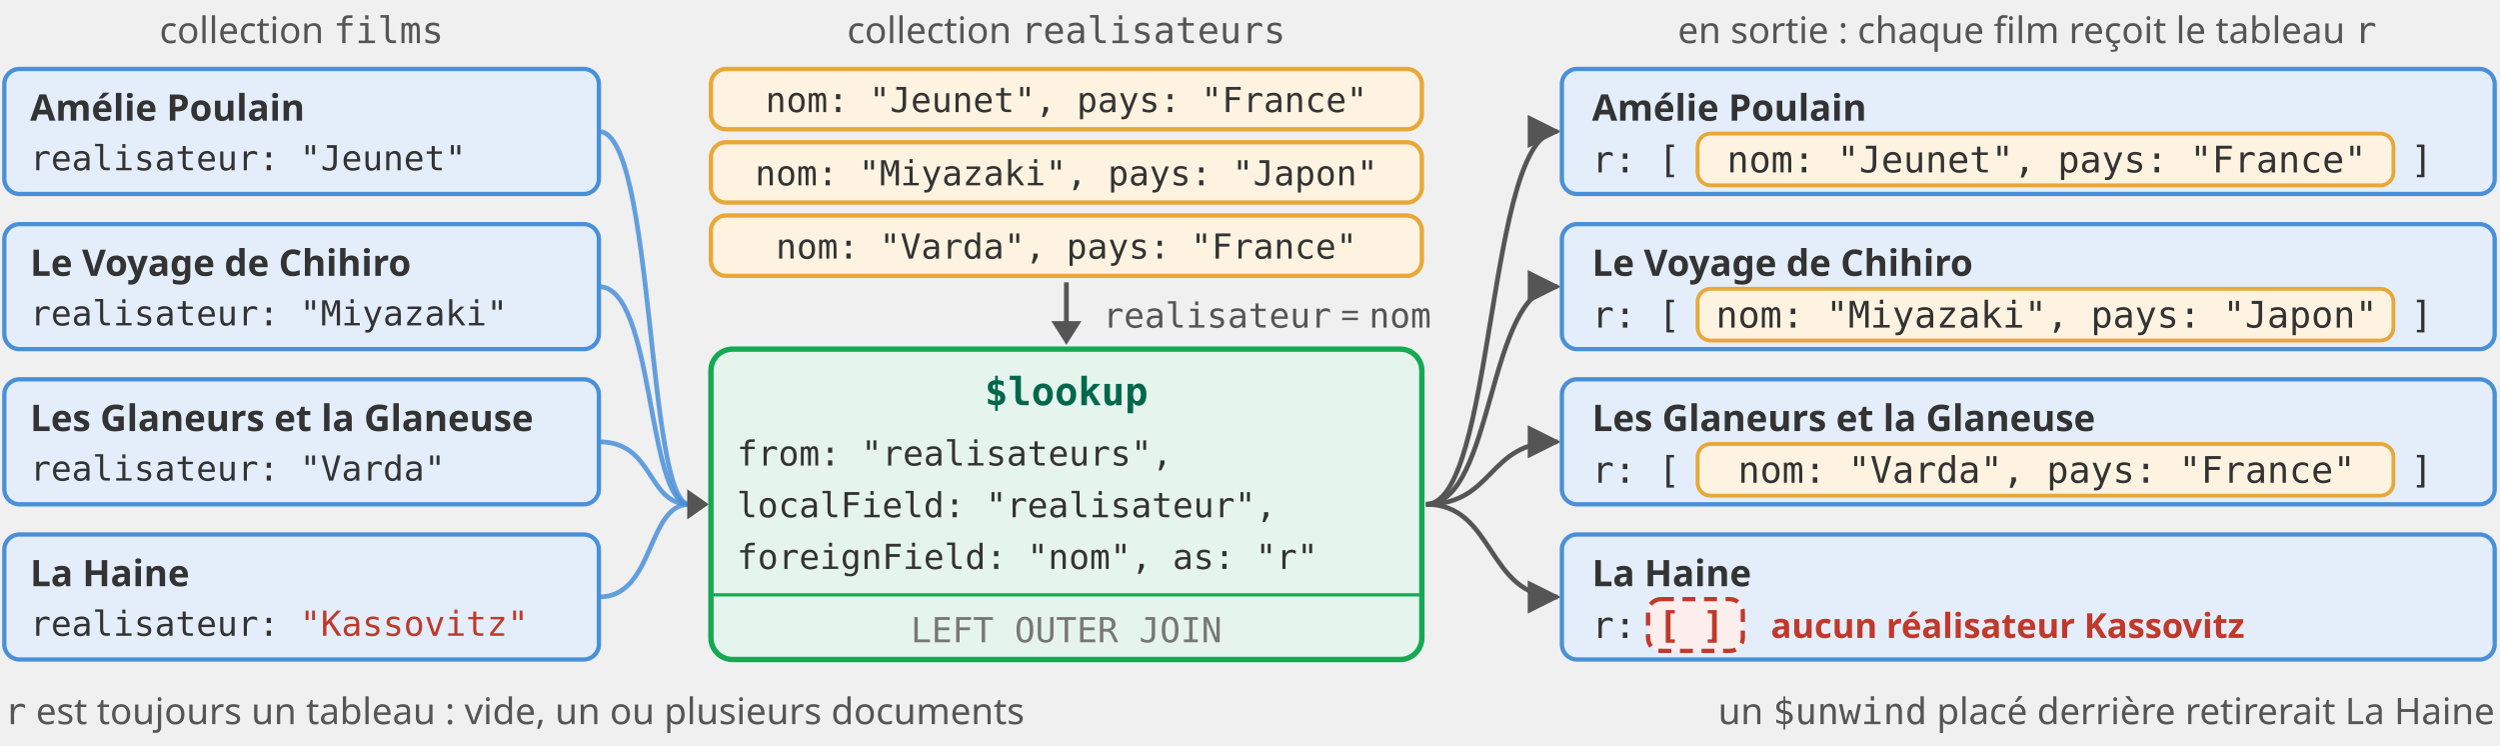
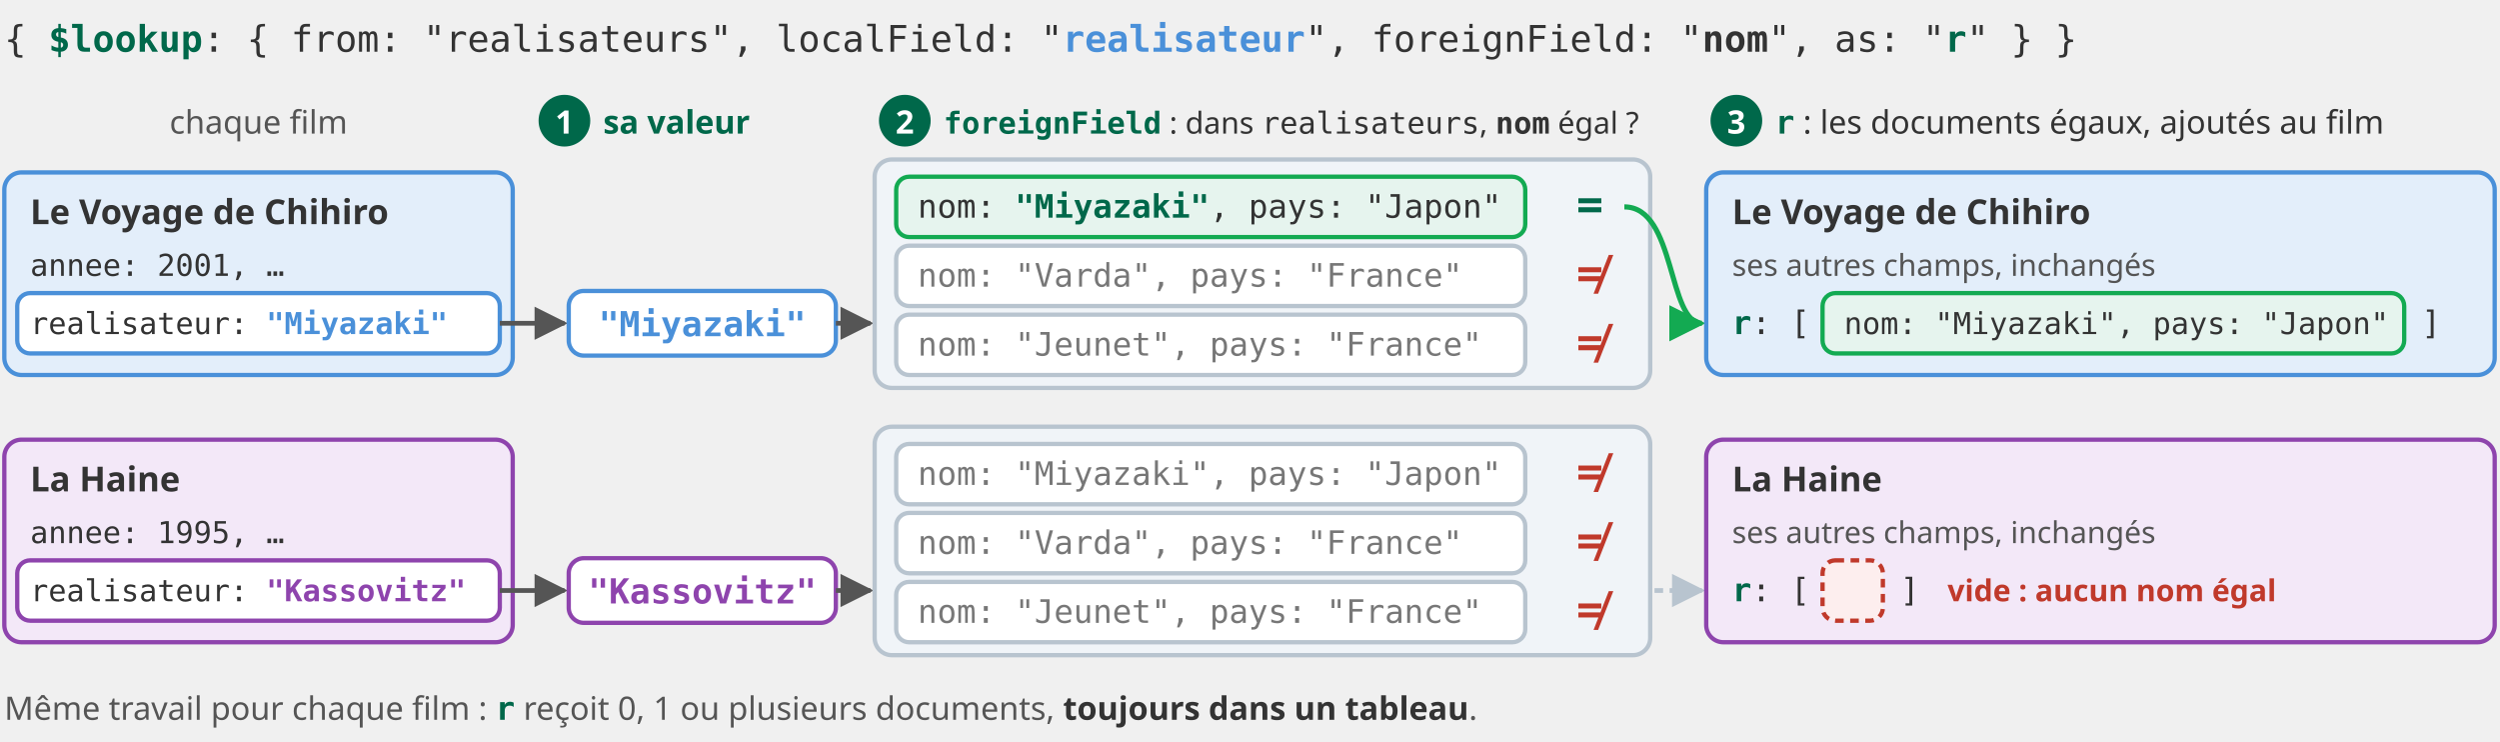
- <svg xmlns="http://www.w3.org/2000/svg" viewBox="0 0 1160 346" font-family="sans-serif" role="img" aria-labelledby="t">
+ <svg xmlns="http://www.w3.org/2000/svg" viewBox="0 0 1160 344" font-family="sans-serif" role="img" aria-labelledby="t">
  <defs>
    <marker id="fl" viewBox="0 0 10 10" refX="9" refY="5" markerWidth="7" markerHeight="7" orient="auto">
      <path d="M0,0 L10,5 L0,10 z" fill="#555" />
    </marker>
+     <marker id="flv" viewBox="0 0 10 10" refX="9" refY="5" markerWidth="7" markerHeight="7" orient="auto">
+       <path d="M0,0 L10,5 L0,10 z" fill="#13aa52" />
+     </marker>
+     <marker id="flg" viewBox="0 0 10 10" refX="9" refY="5" markerWidth="7" markerHeight="7" orient="auto">
+       <path d="M0,0 L10,5 L0,10 z" fill="#b8c4cf" />
+     </marker>
  </defs>
-   <g font-size="17" fill="#555" text-anchor="middle">
-     <text x="140" y="20">collection <tspan font-family="monospace">films</tspan>
-     </text>
-     <text x="495" y="20">collection <tspan font-family="monospace">realisateurs</tspan>
-     </text>
-     <text x="941" y="20">en sortie : chaque film reçoit le tableau <tspan font-family="monospace">r</tspan>
-     </text>
-   </g>
-   <g fill="none" stroke="#4a90d9" stroke-width="2.2" stroke-opacity="0.85">
-     <path d="M278,61 C304,61 300,234 320,234" />
-     <path d="M278,133 C304,133 300,234 320,234" />
-     <path d="M278,205 C304,205 300,234 320,234" />
-     <path d="M278,277 C304,277 300,234 320,234" />
-   </g>
-   <path d="M319,227 L329,234 L319,241 z" fill="#555" />
-   <g font-size="17" fill="#333">
-     <rect x="2" y="32" width="276" height="58" rx="7" fill="#e3eefa" stroke="#4a90d9" stroke-width="2" />
-     <text x="14" y="56" font-weight="bold">Amélie Poulain</text>
-     <text x="14" y="79" font-family="monospace" font-size="16">realisateur: "Jeunet"</text>
-     <rect x="2" y="104" width="276" height="58" rx="7" fill="#e3eefa" stroke="#4a90d9" stroke-width="2" />
-     <text x="14" y="128" font-weight="bold">Le Voyage de Chihiro</text>
-     <text x="14" y="151" font-family="monospace" font-size="16">realisateur: "Miyazaki"</text>
-     <rect x="2" y="176" width="276" height="58" rx="7" fill="#e3eefa" stroke="#4a90d9" stroke-width="2" />
-     <text x="14" y="200" font-weight="bold">Les Glaneurs et la Glaneuse</text>
-     <text x="14" y="223" font-family="monospace" font-size="16">realisateur: "Varda"</text>
-     <rect x="2" y="248" width="276" height="58" rx="7" fill="#e3eefa" stroke="#4a90d9" stroke-width="2" />
-     <text x="14" y="272" font-weight="bold">La Haine</text>
-     <text x="14" y="295" font-family="monospace" font-size="16">realisateur: <tspan fill="#c0392b">"Kassovitz"</tspan>
-     </text>
-   </g>
-   <g font-family="monospace" font-size="16" fill="#333" text-anchor="middle">
-     <rect x="330" y="32" width="330" height="28" rx="7" fill="#fdf3e0" stroke="#e8a838" stroke-width="2" />
-     <text x="495" y="52">nom: "Jeunet", pays: "France"</text>
-     <rect x="330" y="66" width="330" height="28" rx="7" fill="#fdf3e0" stroke="#e8a838" stroke-width="2" />
-     <text x="495" y="86">nom: "Miyazaki", pays: "Japon"</text>
-     <rect x="330" y="100" width="330" height="28" rx="7" fill="#fdf3e0" stroke="#e8a838" stroke-width="2" />
-     <text x="495" y="120">nom: "Varda", pays: "France"</text>
-   </g>
-   <line x1="495" y1="131" x2="495" y2="150" stroke="#555" stroke-width="2.2" />
-   <path d="M488,149 L495,160 L502,149 z" fill="#555" />
-   <text x="512" y="152" font-size="16" fill="#555">
-     <tspan font-family="monospace">realisateur</tspan> = <tspan font-family="monospace">nom</tspan>
+   <text x="2" y="24" font-family="monospace" font-size="17" fill="#333">{ <tspan fill="#00684a" font-weight="bold">$lookup</tspan>: { from: "realisateurs", localField: "<tspan fill="#4a90d9" font-weight="bold">realisateur</tspan>", foreignField: "<tspan font-weight="bold">nom</tspan>", as: "<tspan fill="#00684a" font-weight="bold">r</tspan>" } }</text>
+   <text x="120" y="62" font-size="15" fill="#555" text-anchor="middle">chaque film</text>
+   <circle cx="262" cy="56" r="12" fill="#00684a" />
+   <text x="262" y="62" font-size="15" font-weight="bold" fill="#ffffff" text-anchor="middle">1</text>
+   <text x="280" y="62" font-size="15" font-weight="bold" fill="#00684a">sa valeur</text>
+   <circle cx="420" cy="56" r="12" fill="#00684a" />
+   <text x="420" y="62" font-size="15" font-weight="bold" fill="#ffffff" text-anchor="middle">2</text>
+   <text x="438" y="62" font-size="14" fill="#333">
+     <tspan font-family="monospace" font-weight="bold" fill="#00684a">foreignField</tspan> : dans <tspan font-family="monospace">realisateurs</tspan>, <tspan font-family="monospace" font-weight="bold">nom</tspan> égal ?</text>
+   <circle cx="806" cy="56" r="12" fill="#00684a" />
+   <text x="806" y="62" font-size="15" font-weight="bold" fill="#ffffff" text-anchor="middle">3</text>
+   <text x="824" y="62" font-size="15" fill="#333">
+     <tspan font-family="monospace" font-weight="bold" fill="#00684a">r</tspan> : les documents égaux, ajoutés au film</text>
+   <rect x="2" y="80" width="236" height="94" rx="8" fill="#e3eefa" stroke="#4a90d9" stroke-width="2" />
+   <text x="14" y="104" font-size="16" font-weight="bold" fill="#333">Le Voyage de Chihiro</text>
+   <text x="14" y="128" font-family="monospace" font-size="14" fill="#333">annee: 2001, …</text>
+   <rect x="8" y="136" width="224" height="28" rx="6" fill="#ffffff" stroke="#4a90d9" stroke-width="2" />
+   <text x="14" y="155" font-family="monospace" font-size="14" fill="#333">realisateur: <tspan fill="#4a90d9" font-weight="bold">"Miyazaki"</tspan>
  </text>
-   <rect x="330" y="162" width="330" height="144" rx="10" fill="#e6f4ee" stroke="#13aa52" stroke-width="2.5" />
-   <text x="495" y="188" font-family="monospace" font-size="18" font-weight="bold" fill="#00684a" text-anchor="middle">$lookup</text>
-   <g font-family="monospace" font-size="16" fill="#333">
-     <text x="342" y="216">from: "realisateurs",</text>
-     <text x="342" y="240">localField: "realisateur",</text>
-     <text x="342" y="264">foreignField: "nom", as: "r"</text>
-   </g>
-   <line x1="330" y1="276" x2="660" y2="276" stroke="#13aa52" stroke-width="1.5" />
-   <text x="495" y="298" font-family="monospace" font-size="16" fill="#777" text-anchor="middle">LEFT OUTER JOIN</text>
-   <g fill="none" stroke="#555" stroke-width="2.2" marker-end="url(#fl)">
-     <path d="M662,234 C694,234 690,61 723,61" />
-     <path d="M662,234 C694,234 690,133 723,133" />
-     <path d="M662,234 C694,234 690,205 723,205" />
-     <path d="M662,234 C694,234 690,277 723,277" />
-   </g>
-   <g font-size="17" fill="#333">
-     <rect x="725" y="32" width="433" height="58" rx="7" fill="#e3eefa" stroke="#4a90d9" stroke-width="2" />
-     <text x="739" y="56" font-weight="bold">Amélie Poulain</text>
-     <rect x="788" y="62" width="323" height="24" rx="6" fill="#fdf3e0" stroke="#e8a838" stroke-width="1.8" />
-     <text x="739" y="80" font-family="monospace">r: [</text>
-     <text x="950" y="80" font-family="monospace" text-anchor="middle">nom: "Jeunet", pays: "France"</text>
-     <text x="1119" y="80" font-family="monospace">]</text>
-     <rect x="725" y="104" width="433" height="58" rx="7" fill="#e3eefa" stroke="#4a90d9" stroke-width="2" />
-     <text x="739" y="128" font-weight="bold">Le Voyage de Chihiro</text>
-     <rect x="788" y="134" width="323" height="24" rx="6" fill="#fdf3e0" stroke="#e8a838" stroke-width="1.8" />
-     <text x="739" y="152" font-family="monospace">r: [</text>
-     <text x="950" y="152" font-family="monospace" text-anchor="middle">nom: "Miyazaki", pays: "Japon"</text>
-     <text x="1119" y="152" font-family="monospace">]</text>
-     <rect x="725" y="176" width="433" height="58" rx="7" fill="#e3eefa" stroke="#4a90d9" stroke-width="2" />
-     <text x="739" y="200" font-weight="bold">Les Glaneurs et la Glaneuse</text>
-     <rect x="788" y="206" width="323" height="24" rx="6" fill="#fdf3e0" stroke="#e8a838" stroke-width="1.8" />
-     <text x="739" y="224" font-family="monospace">r: [</text>
-     <text x="950" y="224" font-family="monospace" text-anchor="middle">nom: "Varda", pays: "France"</text>
-     <text x="1119" y="224" font-family="monospace">]</text>
-     <rect x="725" y="248" width="433" height="58" rx="7" fill="#e3eefa" stroke="#4a90d9" stroke-width="2" />
-     <text x="739" y="272" font-weight="bold">La Haine</text>
-     <rect x="765" y="278" width="44" height="24" rx="6" fill="#fdeeee" stroke="#c0392b" stroke-width="2" stroke-dasharray="6 4" />
-     <text x="739" y="296" font-family="monospace">r: <tspan fill="#c0392b" font-weight="bold">[ ]</tspan>
-     </text>
-     <text x="822" y="296" font-size="16" font-weight="bold" fill="#c0392b">aucun réalisateur Kassovitz</text>
-   </g>
-   <text x="2" y="336" font-size="17" fill="#555">
-     <tspan font-family="monospace">r</tspan> est toujours un tableau : vide, un ou plusieurs documents</text>
-   <text x="1158" y="336" font-size="17" fill="#555" text-anchor="end">un <tspan font-family="monospace">$unwind</tspan> placé derrière retirerait La Haine</text>
+   <line x1="232" y1="150" x2="262" y2="150" stroke="#555" stroke-width="2.2" marker-end="url(#fl)" />
+   <rect x="264" y="135" width="124" height="30" rx="7" fill="#ffffff" stroke="#4a90d9" stroke-width="2" />
+   <text x="326" y="156" font-family="monospace" font-size="16" font-weight="bold" fill="#4a90d9" text-anchor="middle">"Miyazaki"</text>
+   <line x1="388" y1="150" x2="404" y2="150" stroke="#555" stroke-width="2.2" marker-end="url(#fl)" />
+   <rect x="406" y="74" width="360" height="106" rx="8" fill="#f0f4f8" stroke="#b8c4cf" stroke-width="2" />
+   <rect x="416" y="82" width="292" height="28" rx="6" fill="#e6f4ee" stroke="#13aa52" stroke-width="2" />
+   <text x="426" y="101" font-family="monospace" font-size="15" fill="#333">nom: <tspan font-weight="bold" fill="#00684a">"Miyazaki"</tspan>, pays: "Japon"</text>
+   <text x="738" y="103" font-size="22" font-weight="bold" fill="#00684a" text-anchor="middle">=</text>
+   <rect x="416" y="114" width="292" height="28" rx="6" fill="#ffffff" stroke="#b8c4cf" stroke-width="2" />
+   <text x="426" y="133" font-family="monospace" font-size="15" fill="#777">nom: "Varda", pays: "France"</text>
+   <text x="738" y="135" font-size="22" font-weight="bold" fill="#c0392b" text-anchor="middle">≠</text>
+   <rect x="416" y="146" width="292" height="28" rx="6" fill="#ffffff" stroke="#b8c4cf" stroke-width="2" />
+   <text x="426" y="165" font-family="monospace" font-size="15" fill="#777">nom: "Jeunet", pays: "France"</text>
+   <text x="738" y="167" font-size="22" font-weight="bold" fill="#c0392b" text-anchor="middle">≠</text>
+   <path d="M754,96 C778,96 774,150 790,150" fill="none" stroke="#13aa52" stroke-width="2.4" marker-end="url(#flv)" />
+   <rect x="792" y="80" width="366" height="94" rx="8" fill="#e3eefa" stroke="#4a90d9" stroke-width="2" />
+   <text x="804" y="104" font-size="16" font-weight="bold" fill="#333">Le Voyage de Chihiro</text>
+   <text x="804" y="128" font-size="14" fill="#555">ses autres champs, inchangés</text>
+   <text x="804" y="155" font-family="monospace" font-size="15" fill="#333">
+     <tspan font-weight="bold" fill="#00684a">r</tspan>: [</text>
+   <rect x="846" y="136" width="270" height="28" rx="6" fill="#e6f4ee" stroke="#13aa52" stroke-width="2" />
+   <text x="856" y="155" font-family="monospace" font-size="14" fill="#333">nom: "Miyazaki", pays: "Japon"</text>
+   <text x="1124" y="155" font-family="monospace" font-size="15" fill="#333">]</text>
+   <rect x="2" y="204" width="236" height="94" rx="8" fill="#f3e8f8" stroke="#8e44ad" stroke-width="2" />
+   <text x="14" y="228" font-size="16" font-weight="bold" fill="#333">La Haine</text>
+   <text x="14" y="252" font-family="monospace" font-size="14" fill="#333">annee: 1995, …</text>
+   <rect x="8" y="260" width="224" height="28" rx="6" fill="#ffffff" stroke="#8e44ad" stroke-width="2" />
+   <text x="14" y="279" font-family="monospace" font-size="14" fill="#333">realisateur: <tspan fill="#8e44ad" font-weight="bold">"Kassovitz"</tspan>
+   </text>
+   <line x1="232" y1="274" x2="262" y2="274" stroke="#555" stroke-width="2.2" marker-end="url(#fl)" />
+   <rect x="264" y="259" width="124" height="30" rx="7" fill="#ffffff" stroke="#8e44ad" stroke-width="2" />
+   <text x="326" y="280" font-family="monospace" font-size="16" font-weight="bold" fill="#8e44ad" text-anchor="middle">"Kassovitz"</text>
+   <line x1="388" y1="274" x2="404" y2="274" stroke="#555" stroke-width="2.2" marker-end="url(#fl)" />
+   <rect x="406" y="198" width="360" height="106" rx="8" fill="#f0f4f8" stroke="#b8c4cf" stroke-width="2" />
+   <rect x="416" y="206" width="292" height="28" rx="6" fill="#ffffff" stroke="#b8c4cf" stroke-width="2" />
+   <text x="426" y="225" font-family="monospace" font-size="15" fill="#777">nom: "Miyazaki", pays: "Japon"</text>
+   <text x="738" y="227" font-size="22" font-weight="bold" fill="#c0392b" text-anchor="middle">≠</text>
+   <rect x="416" y="238" width="292" height="28" rx="6" fill="#ffffff" stroke="#b8c4cf" stroke-width="2" />
+   <text x="426" y="257" font-family="monospace" font-size="15" fill="#777">nom: "Varda", pays: "France"</text>
+   <text x="738" y="259" font-size="22" font-weight="bold" fill="#c0392b" text-anchor="middle">≠</text>
+   <rect x="416" y="270" width="292" height="28" rx="6" fill="#ffffff" stroke="#b8c4cf" stroke-width="2" />
+   <text x="426" y="289" font-family="monospace" font-size="15" fill="#777">nom: "Jeunet", pays: "France"</text>
+   <text x="738" y="291" font-size="22" font-weight="bold" fill="#c0392b" text-anchor="middle">≠</text>
+   <line x1="768" y1="274" x2="790" y2="274" stroke="#b8c4cf" stroke-width="2.2" stroke-dasharray="4 3" marker-end="url(#flg)" />
+   <rect x="792" y="204" width="366" height="94" rx="8" fill="#f3e8f8" stroke="#8e44ad" stroke-width="2" />
+   <text x="804" y="228" font-size="16" font-weight="bold" fill="#333">La Haine</text>
+   <text x="804" y="252" font-size="14" fill="#555">ses autres champs, inchangés</text>
+   <text x="804" y="279" font-family="monospace" font-size="15" fill="#333">
+     <tspan font-weight="bold" fill="#00684a">r</tspan>: [</text>
+   <rect x="846" y="260" width="28" height="28" rx="6" fill="#fdeeee" stroke="#c0392b" stroke-width="2" stroke-dasharray="4 3" />
+   <text x="882" y="279" font-family="monospace" font-size="15" fill="#333">]</text>
+   <text x="904" y="279" font-size="14" font-weight="bold" fill="#c0392b">vide : aucun nom égal</text>
+   <text x="2" y="334" font-size="15" fill="#555">Même travail pour chaque film : <tspan font-family="monospace" fill="#00684a" font-weight="bold">r</tspan> reçoit 0, 1 ou plusieurs documents, <tspan font-weight="bold" fill="#333">toujours dans un tableau</tspan>.</text>
</svg>
